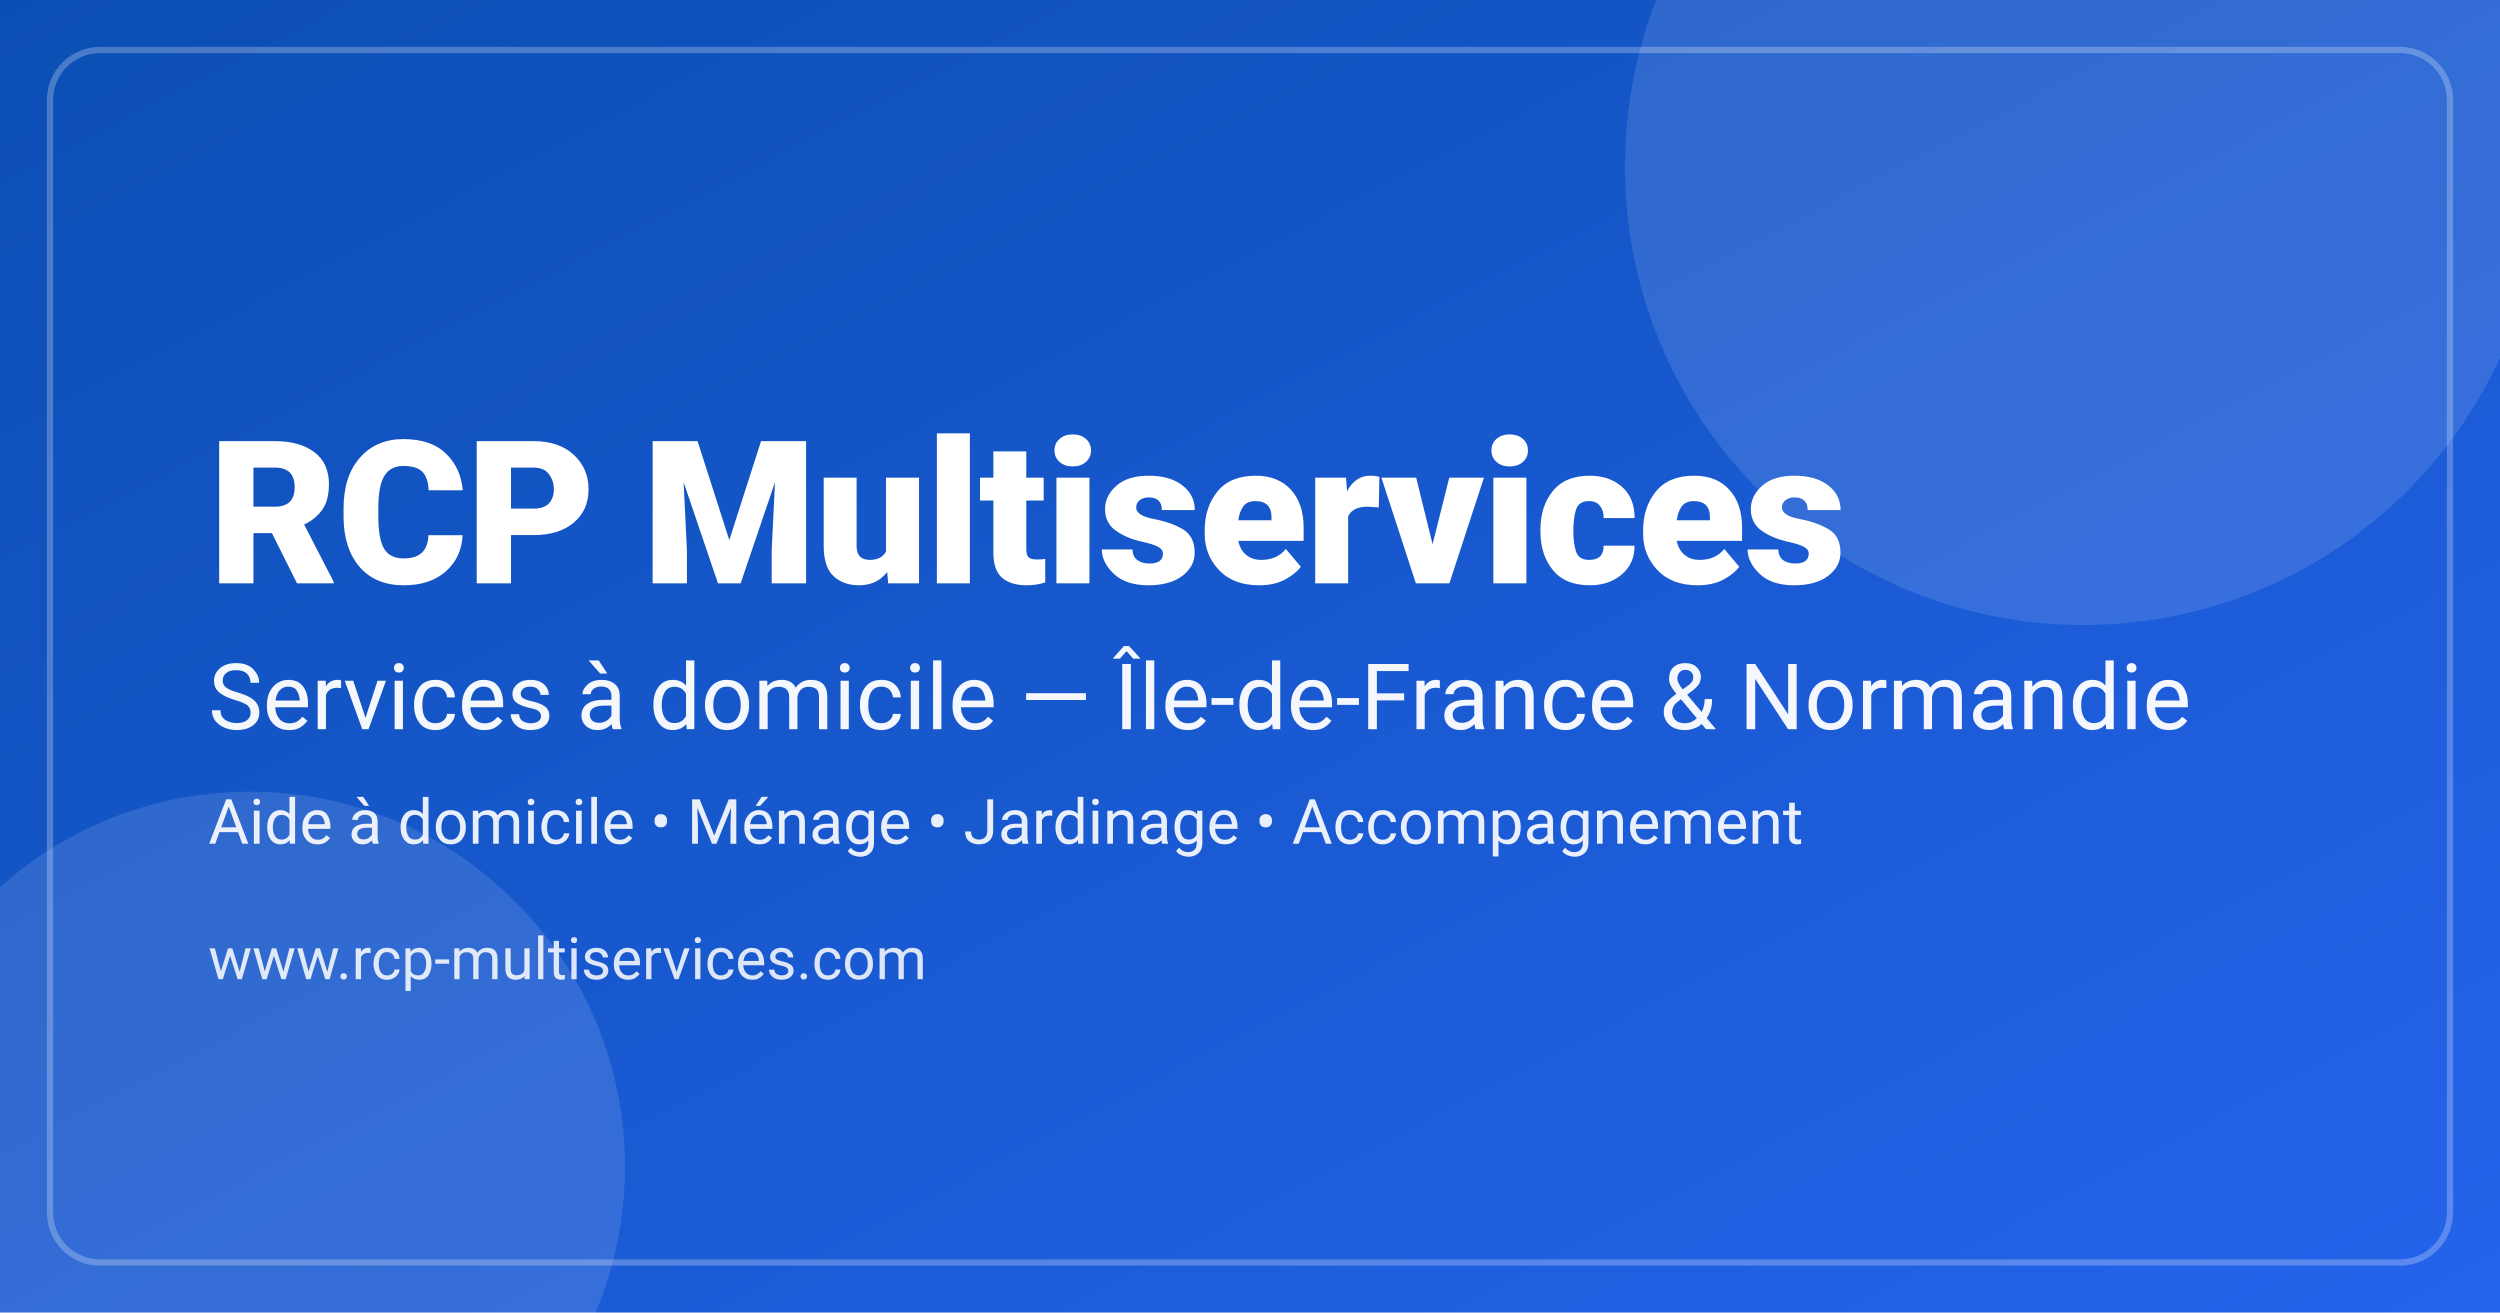
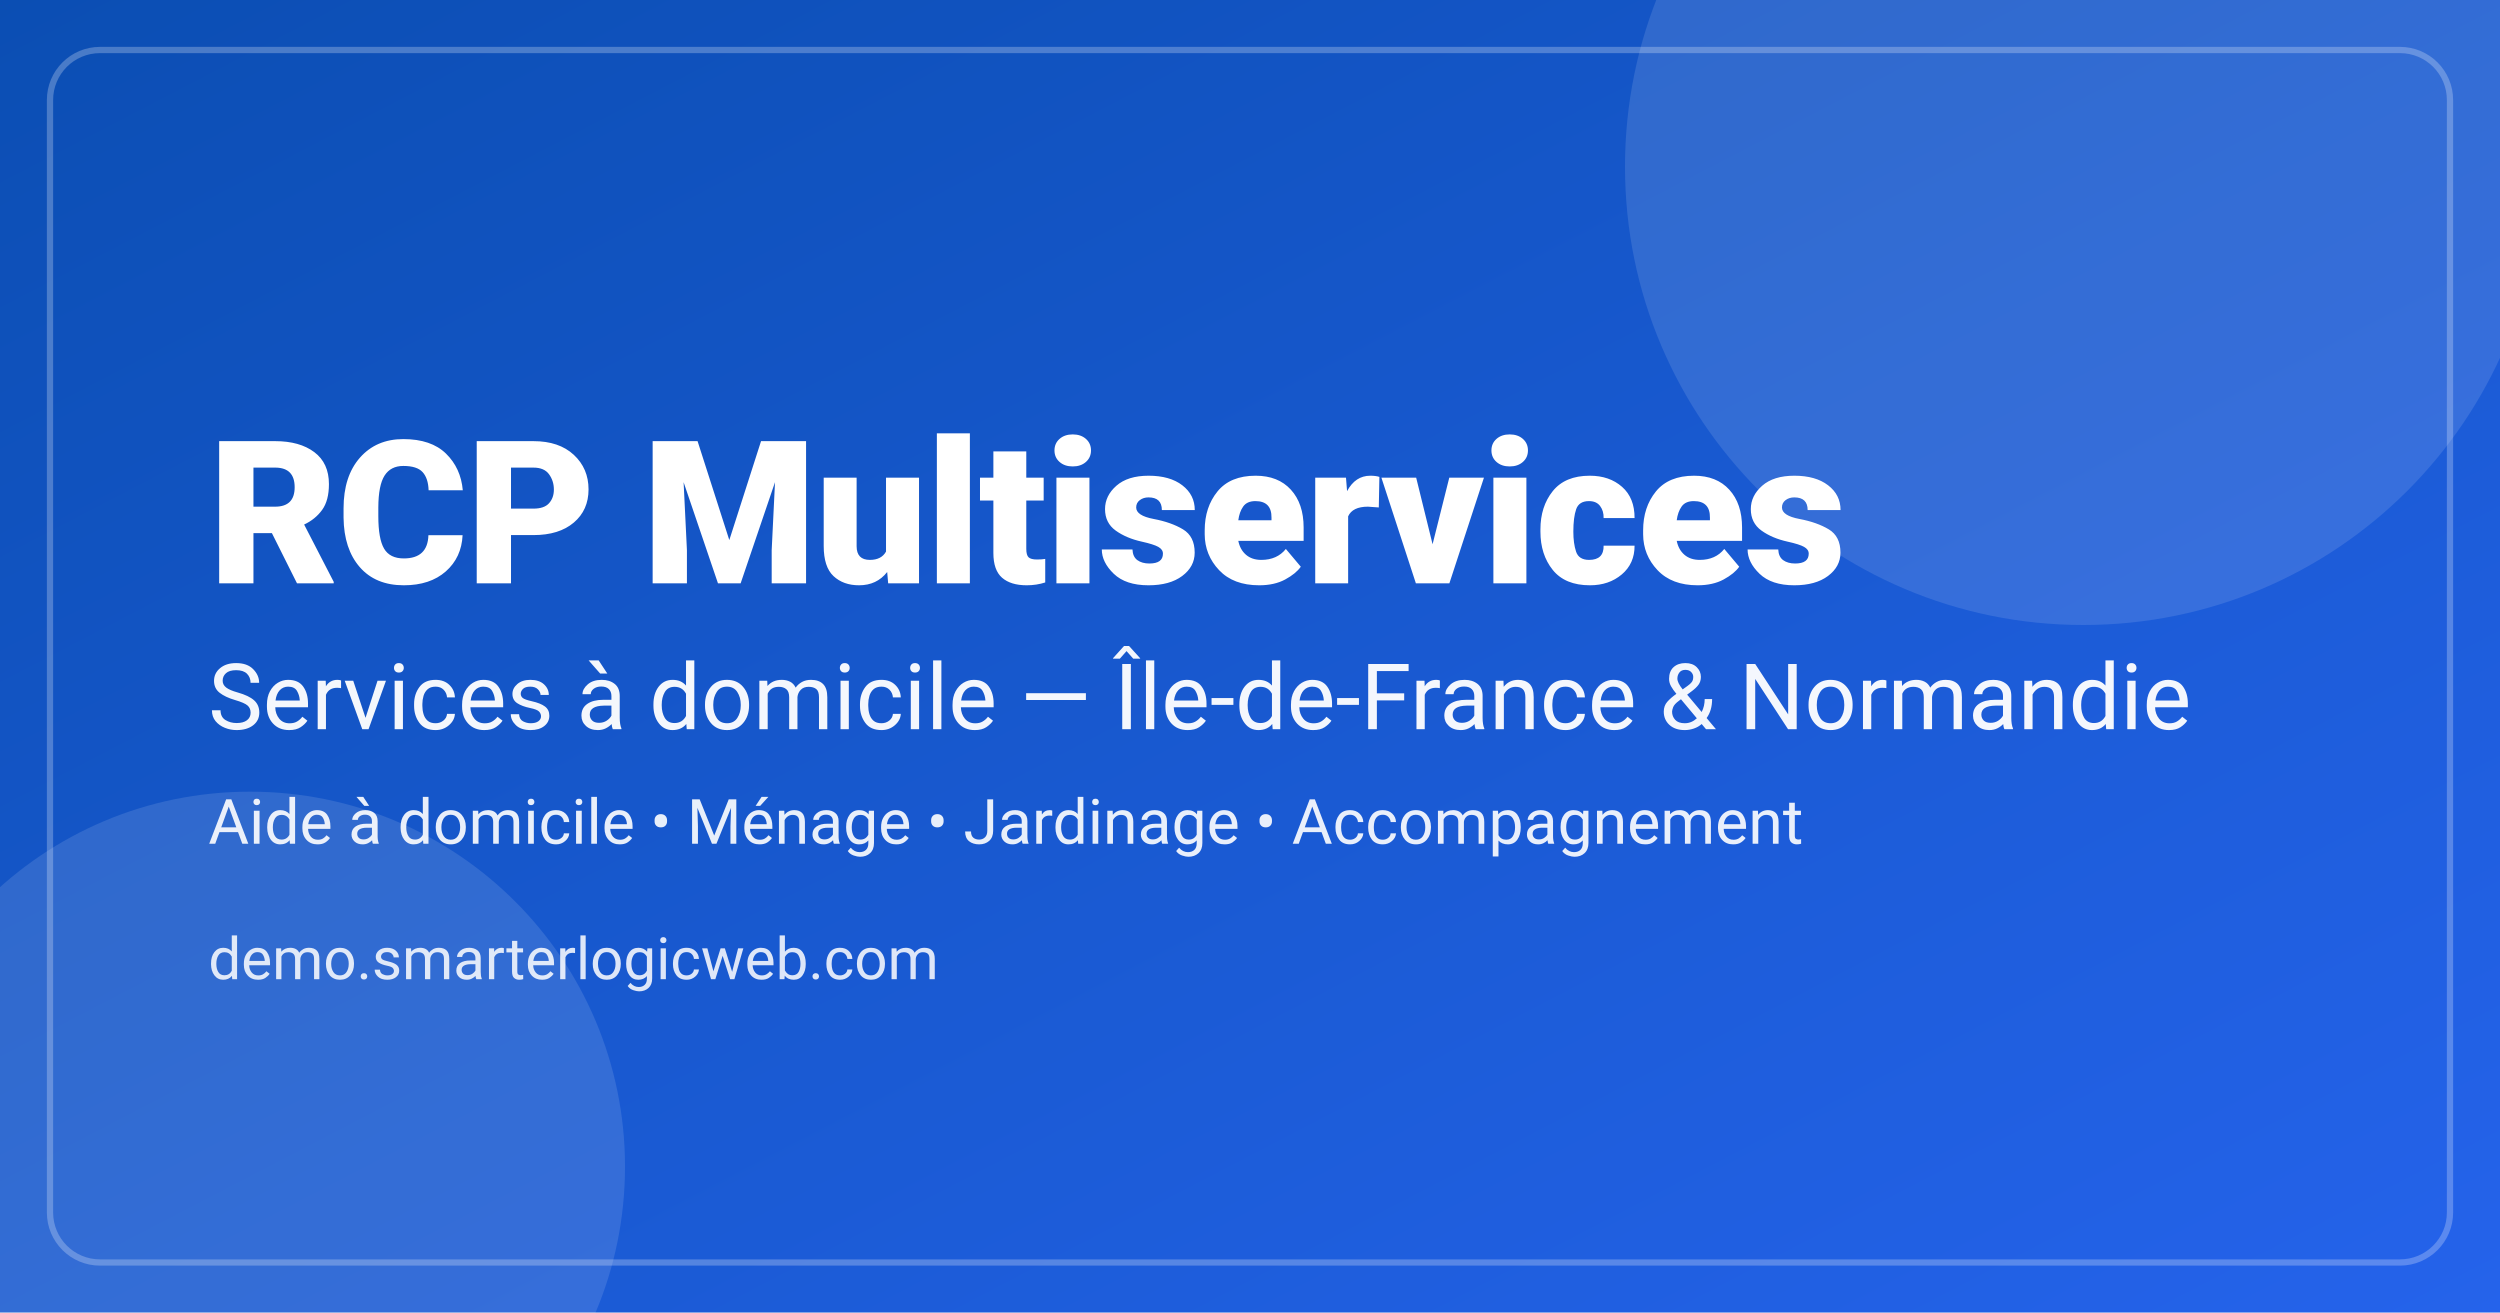
<svg xmlns="http://www.w3.org/2000/svg" width="1200" height="630" viewBox="0 0 1200 630">
  <defs>
    <linearGradient id="g" x1="0" y1="0" x2="1" y2="1">
      <stop offset="0%" stop-color="#0B4EB3" />
      <stop offset="100%" stop-color="#2563EB" />
    </linearGradient>
  </defs>
  <rect width="1200" height="630" fill="url(#g)" />
  <g opacity="0.12">
    <circle cx="1000" cy="80" r="220" fill="#FFFFFF" />
    <circle cx="120" cy="560" r="180" fill="#FFFFFF" />
  </g>
  <rect x="24" y="24" width="1152" height="582" rx="24" ry="24" fill="none" stroke="rgba(255,255,255,0.25)" stroke-width="3" />
  <g fill="#FFFFFF">
    <text x="100" y="280" font-family="system-ui, -apple-system, Segoe UI, Roboto, Ubuntu, Cantarell, Noto Sans, Helvetica, Arial" font-weight="800" font-size="96" letter-spacing="-1">RCP Multiservices</text>
    <text x="100" y="350" font-family="system-ui, -apple-system, Segoe UI, Roboto, Ubuntu, Cantarell, Noto Sans, Helvetica, Arial" font-size="44" opacity="0.95">Services à domicile — Île‑de‑France &amp; Normandie</text>
    <text x="100" y="405" font-family="system-ui, -apple-system, Segoe UI, Roboto, Ubuntu, Cantarell, Noto Sans, Helvetica, Arial" font-size="30" opacity="0.9">
      Aide à domicile • Ménage • Jardinage • Accompagnement
    </text>
    <text x="100" y="470" font-family="system-ui, -apple-system, Segoe UI, Roboto, Ubuntu, Cantarell, Noto Sans, Helvetica, Arial" font-size="28" opacity="0.85">
-       www.rcp-multiservices.com
+       demo.smarterlogicweb.com
    </text>
  </g>
</svg>
